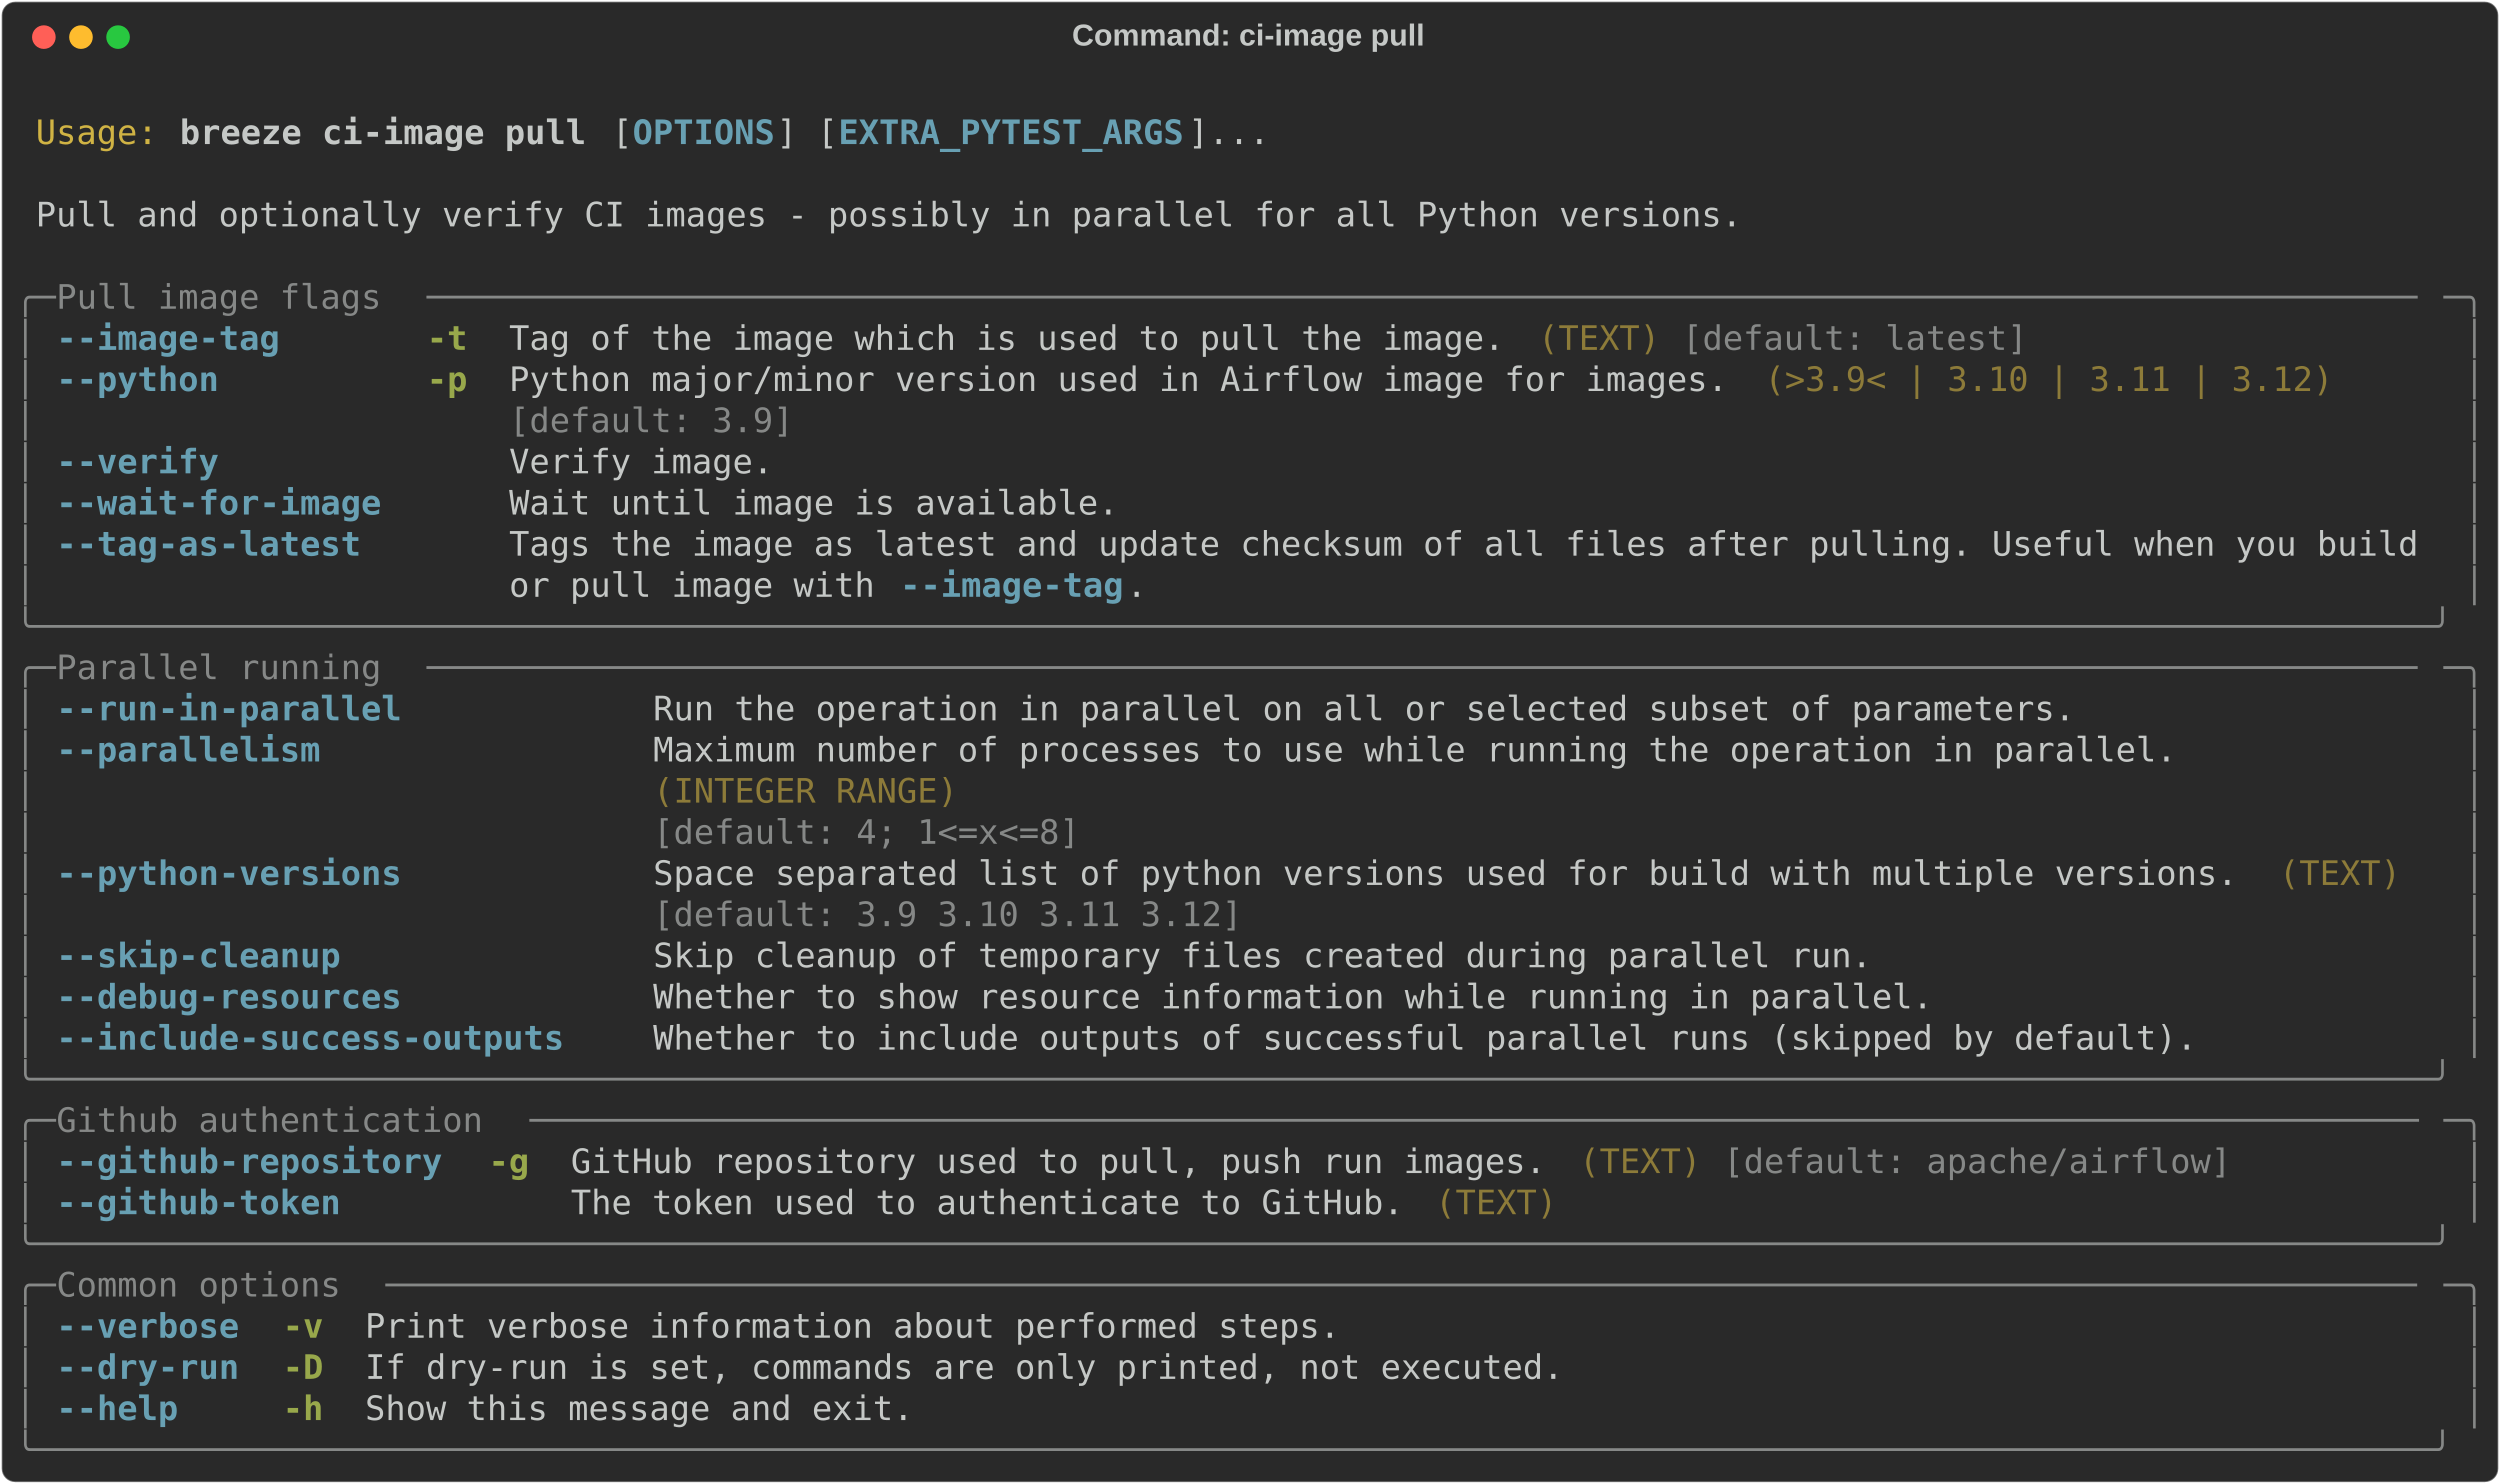
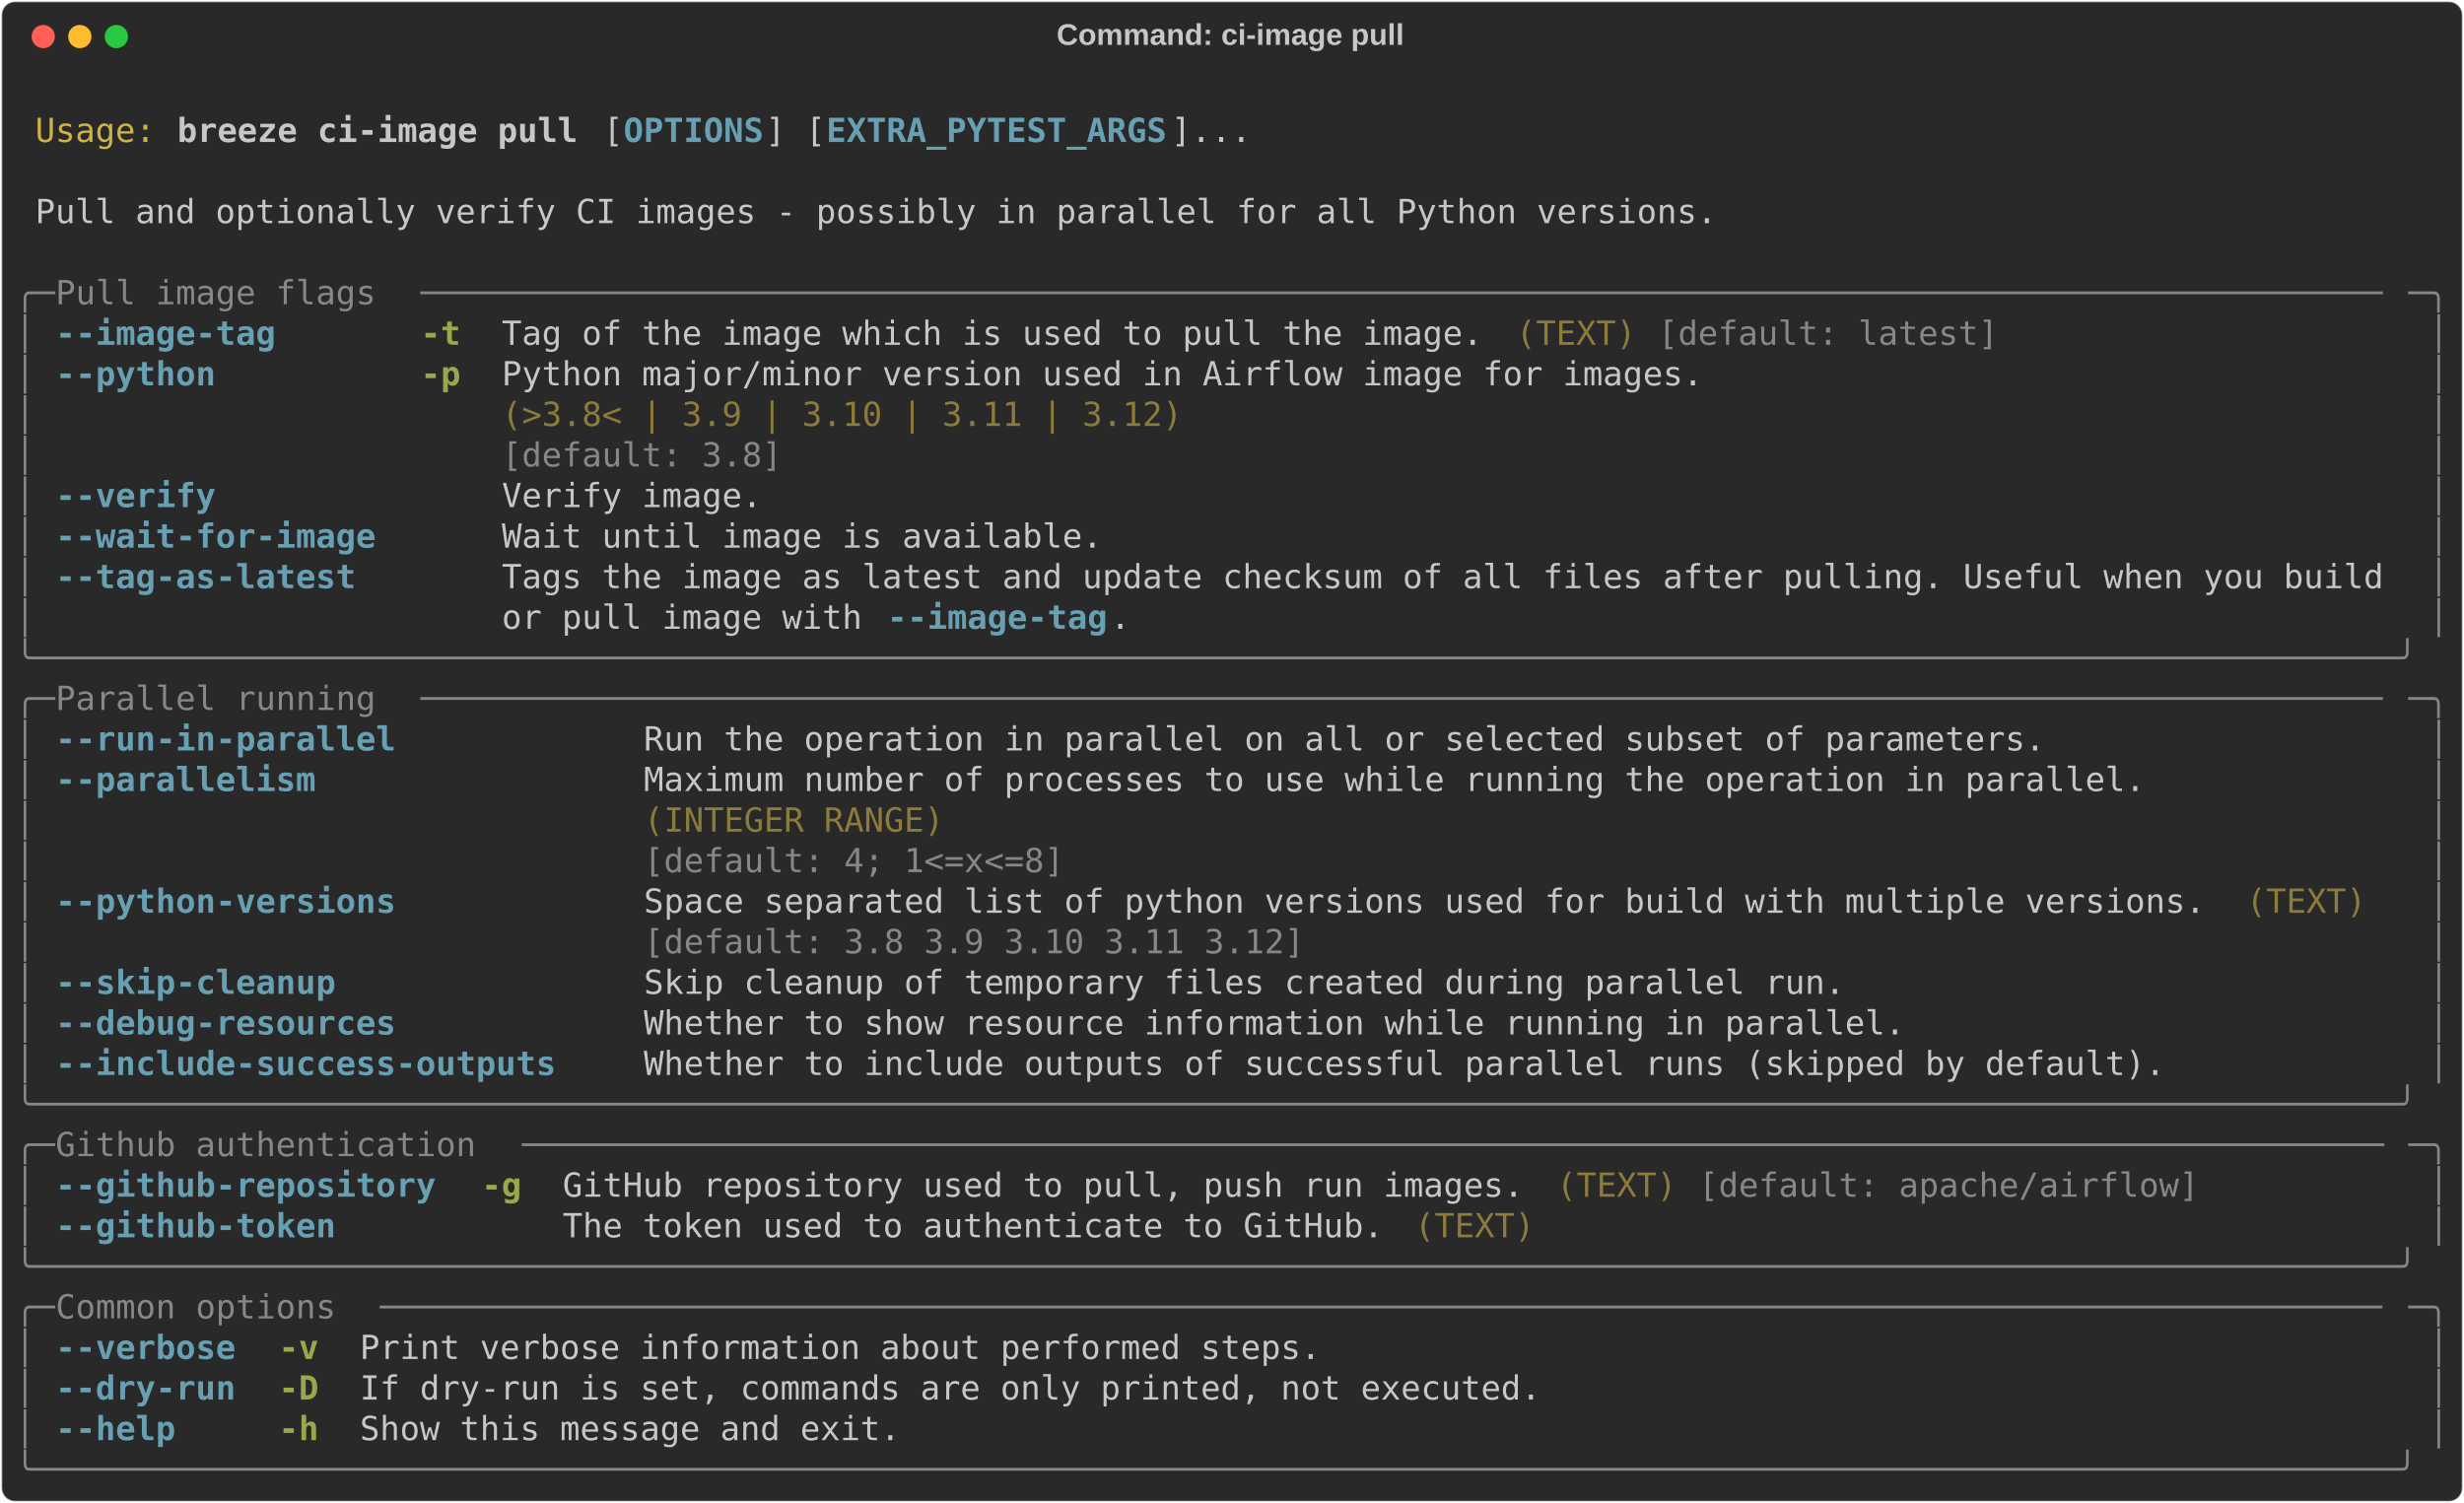
- <svg xmlns="http://www.w3.org/2000/svg" class="rich-terminal" viewBox="0 0 1482 879.6">
+ <svg xmlns="http://www.w3.org/2000/svg" class="rich-terminal" viewBox="0 0 1482 904.0">
  <style>

    @font-face {
        font-family: "Fira Code";
        src: local("FiraCode-Regular"),
                url("https://cdnjs.cloudflare.com/ajax/libs/firacode/6.2.0/woff2/FiraCode-Regular.woff2") format("woff2"),
                url("https://cdnjs.cloudflare.com/ajax/libs/firacode/6.2.0/woff/FiraCode-Regular.woff") format("woff");
        font-style: normal;
        font-weight: 400;
    }
    @font-face {
        font-family: "Fira Code";
        src: local("FiraCode-Bold"),
                url("https://cdnjs.cloudflare.com/ajax/libs/firacode/6.2.0/woff2/FiraCode-Bold.woff2") format("woff2"),
                url("https://cdnjs.cloudflare.com/ajax/libs/firacode/6.2.0/woff/FiraCode-Bold.woff") format("woff");
        font-style: bold;
        font-weight: 700;
    }

    .breeze-ci-image-pull-matrix {
        font-family: Fira Code, monospace;
        font-size: 20px;
        line-height: 24.4px;
        font-variant-east-asian: full-width;
    }

    .breeze-ci-image-pull-title {
        font-size: 18px;
        font-weight: bold;
        font-family: arial;
    }

    .breeze-ci-image-pull-r1 { fill: #c5c8c6 }
.breeze-ci-image-pull-r2 { fill: #d0b344 }
.breeze-ci-image-pull-r3 { fill: #c5c8c6;font-weight: bold }
.breeze-ci-image-pull-r4 { fill: #68a0b3;font-weight: bold }
.breeze-ci-image-pull-r5 { fill: #868887 }
.breeze-ci-image-pull-r6 { fill: #98a84b;font-weight: bold }
.breeze-ci-image-pull-r7 { fill: #8d7b39 }
    </style>
  <defs>
    <clipPath id="breeze-ci-image-pull-clip-terminal">
-       <rect x="0" y="0" width="1463.0" height="828.6" />
+       <rect x="0" y="0" width="1463.0" height="853.0" />
    </clipPath>
    <clipPath id="breeze-ci-image-pull-line-0">
      <rect x="0" y="1.5" width="1464" height="24.65" />
    </clipPath>
    <clipPath id="breeze-ci-image-pull-line-1">
      <rect x="0" y="25.9" width="1464" height="24.65" />
    </clipPath>
    <clipPath id="breeze-ci-image-pull-line-2">
      <rect x="0" y="50.3" width="1464" height="24.65" />
    </clipPath>
    <clipPath id="breeze-ci-image-pull-line-3">
      <rect x="0" y="74.7" width="1464" height="24.65" />
    </clipPath>
    <clipPath id="breeze-ci-image-pull-line-4">
      <rect x="0" y="99.1" width="1464" height="24.65" />
    </clipPath>
    <clipPath id="breeze-ci-image-pull-line-5">
      <rect x="0" y="123.5" width="1464" height="24.65" />
    </clipPath>
    <clipPath id="breeze-ci-image-pull-line-6">
      <rect x="0" y="147.9" width="1464" height="24.65" />
    </clipPath>
    <clipPath id="breeze-ci-image-pull-line-7">
      <rect x="0" y="172.3" width="1464" height="24.65" />
    </clipPath>
    <clipPath id="breeze-ci-image-pull-line-8">
      <rect x="0" y="196.7" width="1464" height="24.65" />
    </clipPath>
    <clipPath id="breeze-ci-image-pull-line-9">
      <rect x="0" y="221.1" width="1464" height="24.65" />
    </clipPath>
    <clipPath id="breeze-ci-image-pull-line-10">
      <rect x="0" y="245.5" width="1464" height="24.65" />
    </clipPath>
    <clipPath id="breeze-ci-image-pull-line-11">
      <rect x="0" y="269.9" width="1464" height="24.65" />
    </clipPath>
    <clipPath id="breeze-ci-image-pull-line-12">
      <rect x="0" y="294.3" width="1464" height="24.65" />
    </clipPath>
    <clipPath id="breeze-ci-image-pull-line-13">
      <rect x="0" y="318.7" width="1464" height="24.65" />
    </clipPath>
    <clipPath id="breeze-ci-image-pull-line-14">
      <rect x="0" y="343.1" width="1464" height="24.65" />
    </clipPath>
    <clipPath id="breeze-ci-image-pull-line-15">
      <rect x="0" y="367.5" width="1464" height="24.65" />
    </clipPath>
    <clipPath id="breeze-ci-image-pull-line-16">
      <rect x="0" y="391.9" width="1464" height="24.65" />
    </clipPath>
    <clipPath id="breeze-ci-image-pull-line-17">
      <rect x="0" y="416.3" width="1464" height="24.65" />
    </clipPath>
    <clipPath id="breeze-ci-image-pull-line-18">
      <rect x="0" y="440.7" width="1464" height="24.65" />
    </clipPath>
    <clipPath id="breeze-ci-image-pull-line-19">
      <rect x="0" y="465.1" width="1464" height="24.65" />
    </clipPath>
    <clipPath id="breeze-ci-image-pull-line-20">
      <rect x="0" y="489.5" width="1464" height="24.65" />
    </clipPath>
    <clipPath id="breeze-ci-image-pull-line-21">
      <rect x="0" y="513.9" width="1464" height="24.65" />
    </clipPath>
    <clipPath id="breeze-ci-image-pull-line-22">
      <rect x="0" y="538.3" width="1464" height="24.65" />
    </clipPath>
    <clipPath id="breeze-ci-image-pull-line-23">
      <rect x="0" y="562.7" width="1464" height="24.65" />
    </clipPath>
    <clipPath id="breeze-ci-image-pull-line-24">
      <rect x="0" y="587.1" width="1464" height="24.65" />
    </clipPath>
    <clipPath id="breeze-ci-image-pull-line-25">
      <rect x="0" y="611.5" width="1464" height="24.65" />
    </clipPath>
    <clipPath id="breeze-ci-image-pull-line-26">
      <rect x="0" y="635.9" width="1464" height="24.65" />
    </clipPath>
    <clipPath id="breeze-ci-image-pull-line-27">
      <rect x="0" y="660.3" width="1464" height="24.65" />
    </clipPath>
    <clipPath id="breeze-ci-image-pull-line-28">
      <rect x="0" y="684.7" width="1464" height="24.65" />
    </clipPath>
    <clipPath id="breeze-ci-image-pull-line-29">
      <rect x="0" y="709.1" width="1464" height="24.65" />
    </clipPath>
    <clipPath id="breeze-ci-image-pull-line-30">
      <rect x="0" y="733.5" width="1464" height="24.65" />
    </clipPath>
    <clipPath id="breeze-ci-image-pull-line-31">
      <rect x="0" y="757.9" width="1464" height="24.65" />
    </clipPath>
    <clipPath id="breeze-ci-image-pull-line-32">
      <rect x="0" y="782.3" width="1464" height="24.65" />
    </clipPath>
+     <clipPath id="breeze-ci-image-pull-line-33">
+       <rect x="0" y="806.7" width="1464" height="24.65" />
+     </clipPath>
  </defs>
-   <rect fill="#292929" stroke="rgba(255,255,255,0.35)" stroke-width="1" x="1" y="1" width="1480" height="877.6" rx="8" />
+   <rect fill="#292929" stroke="rgba(255,255,255,0.35)" stroke-width="1" x="1" y="1" width="1480" height="902" rx="8" />
  <text class="breeze-ci-image-pull-title" fill="#c5c8c6" text-anchor="middle" x="740" y="27">Command: ci-image pull</text>
  <g transform="translate(26,22)">
    <circle cx="0" cy="0" r="7" fill="#ff5f57" />
    <circle cx="22" cy="0" r="7" fill="#febc2e" />
    <circle cx="44" cy="0" r="7" fill="#28c840" />
  </g>
  <g transform="translate(9, 41)" clip-path="url(#breeze-ci-image-pull-clip-terminal)">
    <g class="breeze-ci-image-pull-matrix">
      <text class="breeze-ci-image-pull-r1" x="1464" y="20" textLength="12.2" clip-path="url(#breeze-ci-image-pull-line-0)">
</text>
      <text class="breeze-ci-image-pull-r2" x="12.2" y="44.4" textLength="73.2" clip-path="url(#breeze-ci-image-pull-line-1)">Usage:</text>
      <text class="breeze-ci-image-pull-r3" x="97.6" y="44.4" textLength="244" clip-path="url(#breeze-ci-image-pull-line-1)">breeze ci-image pull</text>
      <text class="breeze-ci-image-pull-r1" x="353.8" y="44.4" textLength="12.2" clip-path="url(#breeze-ci-image-pull-line-1)">[</text>
      <text class="breeze-ci-image-pull-r4" x="366" y="44.4" textLength="85.4" clip-path="url(#breeze-ci-image-pull-line-1)">OPTIONS</text>
      <text class="breeze-ci-image-pull-r1" x="451.4" y="44.4" textLength="36.6" clip-path="url(#breeze-ci-image-pull-line-1)">] [</text>
      <text class="breeze-ci-image-pull-r4" x="488" y="44.4" textLength="207.4" clip-path="url(#breeze-ci-image-pull-line-1)">EXTRA_PYTEST_ARGS</text>
      <text class="breeze-ci-image-pull-r1" x="695.4" y="44.4" textLength="48.8" clip-path="url(#breeze-ci-image-pull-line-1)">]...</text>
      <text class="breeze-ci-image-pull-r1" x="1464" y="44.4" textLength="12.2" clip-path="url(#breeze-ci-image-pull-line-1)">
</text>
      <text class="breeze-ci-image-pull-r1" x="1464" y="68.8" textLength="12.2" clip-path="url(#breeze-ci-image-pull-line-2)">
</text>
      <text class="breeze-ci-image-pull-r1" x="12.2" y="93.2" textLength="1024.8" clip-path="url(#breeze-ci-image-pull-line-3)">Pull and optionally verify CI images - possibly in parallel for all Python versions.</text>
      <text class="breeze-ci-image-pull-r1" x="1464" y="93.2" textLength="12.2" clip-path="url(#breeze-ci-image-pull-line-3)">
</text>
      <text class="breeze-ci-image-pull-r1" x="1464" y="117.6" textLength="12.2" clip-path="url(#breeze-ci-image-pull-line-4)">
</text>
      <text class="breeze-ci-image-pull-r5" x="0" y="142" textLength="24.4" clip-path="url(#breeze-ci-image-pull-line-5)">╭─</text>
      <text class="breeze-ci-image-pull-r5" x="24.4" y="142" textLength="219.6" clip-path="url(#breeze-ci-image-pull-line-5)"> Pull image flags </text>
      <text class="breeze-ci-image-pull-r5" x="244" y="142" textLength="1195.6" clip-path="url(#breeze-ci-image-pull-line-5)">──────────────────────────────────────────────────────────────────────────────────────────────────</text>
      <text class="breeze-ci-image-pull-r5" x="1439.6" y="142" textLength="24.4" clip-path="url(#breeze-ci-image-pull-line-5)">─╮</text>
      <text class="breeze-ci-image-pull-r1" x="1464" y="142" textLength="12.2" clip-path="url(#breeze-ci-image-pull-line-5)">
</text>
      <text class="breeze-ci-image-pull-r5" x="0" y="166.4" textLength="12.2" clip-path="url(#breeze-ci-image-pull-line-6)">│</text>
      <text class="breeze-ci-image-pull-r4" x="24.4" y="166.4" textLength="134.2" clip-path="url(#breeze-ci-image-pull-line-6)">--image-tag</text>
      <text class="breeze-ci-image-pull-r6" x="244" y="166.4" textLength="24.4" clip-path="url(#breeze-ci-image-pull-line-6)">-t</text>
      <text class="breeze-ci-image-pull-r1" x="292.8" y="166.4" textLength="597.8" clip-path="url(#breeze-ci-image-pull-line-6)">Tag of the image which is used to pull the image.</text>
      <text class="breeze-ci-image-pull-r7" x="902.8" y="166.4" textLength="73.2" clip-path="url(#breeze-ci-image-pull-line-6)">(TEXT)</text>
      <text class="breeze-ci-image-pull-r5" x="988.2" y="166.4" textLength="207.4" clip-path="url(#breeze-ci-image-pull-line-6)">[default: latest]</text>
      <text class="breeze-ci-image-pull-r5" x="1451.8" y="166.4" textLength="12.2" clip-path="url(#breeze-ci-image-pull-line-6)">│</text>
      <text class="breeze-ci-image-pull-r1" x="1464" y="166.4" textLength="12.2" clip-path="url(#breeze-ci-image-pull-line-6)">
</text>
      <text class="breeze-ci-image-pull-r5" x="0" y="190.8" textLength="12.2" clip-path="url(#breeze-ci-image-pull-line-7)">│</text>
      <text class="breeze-ci-image-pull-r4" x="24.4" y="190.8" textLength="97.6" clip-path="url(#breeze-ci-image-pull-line-7)">--python</text>
      <text class="breeze-ci-image-pull-r6" x="244" y="190.8" textLength="24.4" clip-path="url(#breeze-ci-image-pull-line-7)">-p</text>
      <text class="breeze-ci-image-pull-r1" x="292.8" y="190.8" textLength="732" clip-path="url(#breeze-ci-image-pull-line-7)">Python major/minor version used in Airflow image for images.</text>
-       <text class="breeze-ci-image-pull-r7" x="1037" y="190.8" textLength="341.6" clip-path="url(#breeze-ci-image-pull-line-7)">(&gt;3.9&lt; | 3.10 | 3.11 | 3.12)</text>
      <text class="breeze-ci-image-pull-r5" x="1451.8" y="190.8" textLength="12.2" clip-path="url(#breeze-ci-image-pull-line-7)">│</text>
      <text class="breeze-ci-image-pull-r1" x="1464" y="190.8" textLength="12.2" clip-path="url(#breeze-ci-image-pull-line-7)">
</text>
      <text class="breeze-ci-image-pull-r5" x="0" y="215.2" textLength="12.2" clip-path="url(#breeze-ci-image-pull-line-8)">│</text>
-       <text class="breeze-ci-image-pull-r5" x="292.8" y="215.2" textLength="732" clip-path="url(#breeze-ci-image-pull-line-8)">[default: 3.9]                                              </text>
+       <text class="breeze-ci-image-pull-r7" x="292.8" y="215.2" textLength="732" clip-path="url(#breeze-ci-image-pull-line-8)">(&gt;3.8&lt; | 3.9 | 3.10 | 3.11 | 3.12)                          </text>
      <text class="breeze-ci-image-pull-r5" x="1451.8" y="215.2" textLength="12.2" clip-path="url(#breeze-ci-image-pull-line-8)">│</text>
      <text class="breeze-ci-image-pull-r1" x="1464" y="215.2" textLength="12.2" clip-path="url(#breeze-ci-image-pull-line-8)">
</text>
      <text class="breeze-ci-image-pull-r5" x="0" y="239.6" textLength="12.2" clip-path="url(#breeze-ci-image-pull-line-9)">│</text>
-       <text class="breeze-ci-image-pull-r4" x="24.4" y="239.6" textLength="97.6" clip-path="url(#breeze-ci-image-pull-line-9)">--verify</text>
-       <text class="breeze-ci-image-pull-r1" x="292.8" y="239.6" textLength="158.6" clip-path="url(#breeze-ci-image-pull-line-9)">Verify image.</text>
+       <text class="breeze-ci-image-pull-r5" x="292.8" y="239.6" textLength="732" clip-path="url(#breeze-ci-image-pull-line-9)">[default: 3.8]                                              </text>
      <text class="breeze-ci-image-pull-r5" x="1451.8" y="239.6" textLength="12.2" clip-path="url(#breeze-ci-image-pull-line-9)">│</text>
      <text class="breeze-ci-image-pull-r1" x="1464" y="239.6" textLength="12.2" clip-path="url(#breeze-ci-image-pull-line-9)">
</text>
      <text class="breeze-ci-image-pull-r5" x="0" y="264" textLength="12.2" clip-path="url(#breeze-ci-image-pull-line-10)">│</text>
-       <text class="breeze-ci-image-pull-r4" x="24.4" y="264" textLength="195.2" clip-path="url(#breeze-ci-image-pull-line-10)">--wait-for-image</text>
-       <text class="breeze-ci-image-pull-r1" x="292.8" y="264" textLength="366" clip-path="url(#breeze-ci-image-pull-line-10)">Wait until image is available.</text>
+       <text class="breeze-ci-image-pull-r4" x="24.4" y="264" textLength="97.6" clip-path="url(#breeze-ci-image-pull-line-10)">--verify</text>
+       <text class="breeze-ci-image-pull-r1" x="292.8" y="264" textLength="158.6" clip-path="url(#breeze-ci-image-pull-line-10)">Verify image.</text>
      <text class="breeze-ci-image-pull-r5" x="1451.8" y="264" textLength="12.2" clip-path="url(#breeze-ci-image-pull-line-10)">│</text>
      <text class="breeze-ci-image-pull-r1" x="1464" y="264" textLength="12.2" clip-path="url(#breeze-ci-image-pull-line-10)">
</text>
      <text class="breeze-ci-image-pull-r5" x="0" y="288.4" textLength="12.2" clip-path="url(#breeze-ci-image-pull-line-11)">│</text>
-       <text class="breeze-ci-image-pull-r4" x="24.4" y="288.4" textLength="183" clip-path="url(#breeze-ci-image-pull-line-11)">--tag-as-latest</text>
-       <text class="breeze-ci-image-pull-r1" x="292.8" y="288.4" textLength="1146.8" clip-path="url(#breeze-ci-image-pull-line-11)">Tags the image as latest and update checksum of all files after pulling. Useful when you build</text>
+       <text class="breeze-ci-image-pull-r4" x="24.4" y="288.4" textLength="195.2" clip-path="url(#breeze-ci-image-pull-line-11)">--wait-for-image</text>
+       <text class="breeze-ci-image-pull-r1" x="292.8" y="288.4" textLength="366" clip-path="url(#breeze-ci-image-pull-line-11)">Wait until image is available.</text>
      <text class="breeze-ci-image-pull-r5" x="1451.8" y="288.4" textLength="12.2" clip-path="url(#breeze-ci-image-pull-line-11)">│</text>
      <text class="breeze-ci-image-pull-r1" x="1464" y="288.4" textLength="12.2" clip-path="url(#breeze-ci-image-pull-line-11)">
</text>
      <text class="breeze-ci-image-pull-r5" x="0" y="312.8" textLength="12.2" clip-path="url(#breeze-ci-image-pull-line-12)">│</text>
-       <text class="breeze-ci-image-pull-r1" x="292.8" y="312.8" textLength="231.8" clip-path="url(#breeze-ci-image-pull-line-12)">or pull image with </text>
-       <text class="breeze-ci-image-pull-r4" x="524.6" y="312.8" textLength="134.2" clip-path="url(#breeze-ci-image-pull-line-12)">--image-tag</text>
-       <text class="breeze-ci-image-pull-r1" x="658.8" y="312.8" textLength="780.8" clip-path="url(#breeze-ci-image-pull-line-12)">.                                                               </text>
+       <text class="breeze-ci-image-pull-r4" x="24.4" y="312.8" textLength="183" clip-path="url(#breeze-ci-image-pull-line-12)">--tag-as-latest</text>
+       <text class="breeze-ci-image-pull-r1" x="292.8" y="312.8" textLength="1146.8" clip-path="url(#breeze-ci-image-pull-line-12)">Tags the image as latest and update checksum of all files after pulling. Useful when you build</text>
      <text class="breeze-ci-image-pull-r5" x="1451.8" y="312.8" textLength="12.2" clip-path="url(#breeze-ci-image-pull-line-12)">│</text>
      <text class="breeze-ci-image-pull-r1" x="1464" y="312.8" textLength="12.2" clip-path="url(#breeze-ci-image-pull-line-12)">
</text>
-       <text class="breeze-ci-image-pull-r5" x="0" y="337.2" textLength="1464" clip-path="url(#breeze-ci-image-pull-line-13)">╰──────────────────────────────────────────────────────────────────────────────────────────────────────────────────────╯</text>
+       <text class="breeze-ci-image-pull-r5" x="0" y="337.2" textLength="12.2" clip-path="url(#breeze-ci-image-pull-line-13)">│</text>
+       <text class="breeze-ci-image-pull-r1" x="292.8" y="337.2" textLength="231.8" clip-path="url(#breeze-ci-image-pull-line-13)">or pull image with </text>
+       <text class="breeze-ci-image-pull-r4" x="524.6" y="337.2" textLength="134.2" clip-path="url(#breeze-ci-image-pull-line-13)">--image-tag</text>
+       <text class="breeze-ci-image-pull-r1" x="658.8" y="337.2" textLength="780.8" clip-path="url(#breeze-ci-image-pull-line-13)">.                                                               </text>
+       <text class="breeze-ci-image-pull-r5" x="1451.8" y="337.2" textLength="12.2" clip-path="url(#breeze-ci-image-pull-line-13)">│</text>
      <text class="breeze-ci-image-pull-r1" x="1464" y="337.2" textLength="12.2" clip-path="url(#breeze-ci-image-pull-line-13)">
</text>
-       <text class="breeze-ci-image-pull-r5" x="0" y="361.6" textLength="24.4" clip-path="url(#breeze-ci-image-pull-line-14)">╭─</text>
-       <text class="breeze-ci-image-pull-r5" x="24.4" y="361.6" textLength="219.6" clip-path="url(#breeze-ci-image-pull-line-14)"> Parallel running </text>
-       <text class="breeze-ci-image-pull-r5" x="244" y="361.6" textLength="1195.6" clip-path="url(#breeze-ci-image-pull-line-14)">──────────────────────────────────────────────────────────────────────────────────────────────────</text>
-       <text class="breeze-ci-image-pull-r5" x="1439.6" y="361.6" textLength="24.4" clip-path="url(#breeze-ci-image-pull-line-14)">─╮</text>
+       <text class="breeze-ci-image-pull-r5" x="0" y="361.6" textLength="1464" clip-path="url(#breeze-ci-image-pull-line-14)">╰──────────────────────────────────────────────────────────────────────────────────────────────────────────────────────╯</text>
      <text class="breeze-ci-image-pull-r1" x="1464" y="361.6" textLength="12.2" clip-path="url(#breeze-ci-image-pull-line-14)">
</text>
-       <text class="breeze-ci-image-pull-r5" x="0" y="386" textLength="12.2" clip-path="url(#breeze-ci-image-pull-line-15)">│</text>
-       <text class="breeze-ci-image-pull-r4" x="24.4" y="386" textLength="207.4" clip-path="url(#breeze-ci-image-pull-line-15)">--run-in-parallel</text>
-       <text class="breeze-ci-image-pull-r1" x="378.2" y="386" textLength="854" clip-path="url(#breeze-ci-image-pull-line-15)">Run the operation in parallel on all or selected subset of parameters.</text>
-       <text class="breeze-ci-image-pull-r5" x="1451.8" y="386" textLength="12.2" clip-path="url(#breeze-ci-image-pull-line-15)">│</text>
+       <text class="breeze-ci-image-pull-r5" x="0" y="386" textLength="24.4" clip-path="url(#breeze-ci-image-pull-line-15)">╭─</text>
+       <text class="breeze-ci-image-pull-r5" x="24.4" y="386" textLength="219.6" clip-path="url(#breeze-ci-image-pull-line-15)"> Parallel running </text>
+       <text class="breeze-ci-image-pull-r5" x="244" y="386" textLength="1195.6" clip-path="url(#breeze-ci-image-pull-line-15)">──────────────────────────────────────────────────────────────────────────────────────────────────</text>
+       <text class="breeze-ci-image-pull-r5" x="1439.6" y="386" textLength="24.4" clip-path="url(#breeze-ci-image-pull-line-15)">─╮</text>
      <text class="breeze-ci-image-pull-r1" x="1464" y="386" textLength="12.2" clip-path="url(#breeze-ci-image-pull-line-15)">
</text>
      <text class="breeze-ci-image-pull-r5" x="0" y="410.4" textLength="12.2" clip-path="url(#breeze-ci-image-pull-line-16)">│</text>
-       <text class="breeze-ci-image-pull-r4" x="24.4" y="410.4" textLength="158.6" clip-path="url(#breeze-ci-image-pull-line-16)">--parallelism</text>
-       <text class="breeze-ci-image-pull-r1" x="378.2" y="410.4" textLength="915" clip-path="url(#breeze-ci-image-pull-line-16)">Maximum number of processes to use while running the operation in parallel.</text>
+       <text class="breeze-ci-image-pull-r4" x="24.4" y="410.4" textLength="207.4" clip-path="url(#breeze-ci-image-pull-line-16)">--run-in-parallel</text>
+       <text class="breeze-ci-image-pull-r1" x="378.2" y="410.4" textLength="854" clip-path="url(#breeze-ci-image-pull-line-16)">Run the operation in parallel on all or selected subset of parameters.</text>
      <text class="breeze-ci-image-pull-r5" x="1451.8" y="410.4" textLength="12.2" clip-path="url(#breeze-ci-image-pull-line-16)">│</text>
      <text class="breeze-ci-image-pull-r1" x="1464" y="410.4" textLength="12.2" clip-path="url(#breeze-ci-image-pull-line-16)">
</text>
      <text class="breeze-ci-image-pull-r5" x="0" y="434.8" textLength="12.2" clip-path="url(#breeze-ci-image-pull-line-17)">│</text>
-       <text class="breeze-ci-image-pull-r7" x="378.2" y="434.8" textLength="915" clip-path="url(#breeze-ci-image-pull-line-17)">(INTEGER RANGE)                                                            </text>
+       <text class="breeze-ci-image-pull-r4" x="24.4" y="434.8" textLength="158.6" clip-path="url(#breeze-ci-image-pull-line-17)">--parallelism</text>
+       <text class="breeze-ci-image-pull-r1" x="378.2" y="434.8" textLength="915" clip-path="url(#breeze-ci-image-pull-line-17)">Maximum number of processes to use while running the operation in parallel.</text>
      <text class="breeze-ci-image-pull-r5" x="1451.8" y="434.8" textLength="12.2" clip-path="url(#breeze-ci-image-pull-line-17)">│</text>
      <text class="breeze-ci-image-pull-r1" x="1464" y="434.8" textLength="12.2" clip-path="url(#breeze-ci-image-pull-line-17)">
</text>
      <text class="breeze-ci-image-pull-r5" x="0" y="459.2" textLength="12.2" clip-path="url(#breeze-ci-image-pull-line-18)">│</text>
-       <text class="breeze-ci-image-pull-r5" x="378.2" y="459.2" textLength="915" clip-path="url(#breeze-ci-image-pull-line-18)">[default: 4; 1&lt;=x&lt;=8]                                                      </text>
+       <text class="breeze-ci-image-pull-r7" x="378.2" y="459.2" textLength="915" clip-path="url(#breeze-ci-image-pull-line-18)">(INTEGER RANGE)                                                            </text>
      <text class="breeze-ci-image-pull-r5" x="1451.8" y="459.2" textLength="12.2" clip-path="url(#breeze-ci-image-pull-line-18)">│</text>
      <text class="breeze-ci-image-pull-r1" x="1464" y="459.2" textLength="12.2" clip-path="url(#breeze-ci-image-pull-line-18)">
</text>
      <text class="breeze-ci-image-pull-r5" x="0" y="483.6" textLength="12.2" clip-path="url(#breeze-ci-image-pull-line-19)">│</text>
-       <text class="breeze-ci-image-pull-r4" x="24.4" y="483.6" textLength="207.4" clip-path="url(#breeze-ci-image-pull-line-19)">--python-versions</text>
-       <text class="breeze-ci-image-pull-r1" x="378.2" y="483.6" textLength="951.6" clip-path="url(#breeze-ci-image-pull-line-19)">Space separated list of python versions used for build with multiple versions.</text>
-       <text class="breeze-ci-image-pull-r7" x="1342" y="483.6" textLength="73.2" clip-path="url(#breeze-ci-image-pull-line-19)">(TEXT)</text>
+       <text class="breeze-ci-image-pull-r5" x="378.2" y="483.6" textLength="915" clip-path="url(#breeze-ci-image-pull-line-19)">[default: 4; 1&lt;=x&lt;=8]                                                      </text>
      <text class="breeze-ci-image-pull-r5" x="1451.8" y="483.6" textLength="12.2" clip-path="url(#breeze-ci-image-pull-line-19)">│</text>
      <text class="breeze-ci-image-pull-r1" x="1464" y="483.6" textLength="12.2" clip-path="url(#breeze-ci-image-pull-line-19)">
</text>
      <text class="breeze-ci-image-pull-r5" x="0" y="508" textLength="12.2" clip-path="url(#breeze-ci-image-pull-line-20)">│</text>
-       <text class="breeze-ci-image-pull-r5" x="378.2" y="508" textLength="951.6" clip-path="url(#breeze-ci-image-pull-line-20)">[default: 3.9 3.10 3.11 3.12]                                                 </text>
+       <text class="breeze-ci-image-pull-r4" x="24.4" y="508" textLength="207.4" clip-path="url(#breeze-ci-image-pull-line-20)">--python-versions</text>
+       <text class="breeze-ci-image-pull-r1" x="378.2" y="508" textLength="951.6" clip-path="url(#breeze-ci-image-pull-line-20)">Space separated list of python versions used for build with multiple versions.</text>
+       <text class="breeze-ci-image-pull-r7" x="1342" y="508" textLength="73.2" clip-path="url(#breeze-ci-image-pull-line-20)">(TEXT)</text>
      <text class="breeze-ci-image-pull-r5" x="1451.8" y="508" textLength="12.2" clip-path="url(#breeze-ci-image-pull-line-20)">│</text>
      <text class="breeze-ci-image-pull-r1" x="1464" y="508" textLength="12.2" clip-path="url(#breeze-ci-image-pull-line-20)">
</text>
      <text class="breeze-ci-image-pull-r5" x="0" y="532.4" textLength="12.2" clip-path="url(#breeze-ci-image-pull-line-21)">│</text>
-       <text class="breeze-ci-image-pull-r4" x="24.4" y="532.4" textLength="170.8" clip-path="url(#breeze-ci-image-pull-line-21)">--skip-cleanup</text>
-       <text class="breeze-ci-image-pull-r1" x="378.2" y="532.4" textLength="732" clip-path="url(#breeze-ci-image-pull-line-21)">Skip cleanup of temporary files created during parallel run.</text>
+       <text class="breeze-ci-image-pull-r5" x="378.2" y="532.4" textLength="951.6" clip-path="url(#breeze-ci-image-pull-line-21)">[default: 3.8 3.9 3.10 3.11 3.12]                                             </text>
      <text class="breeze-ci-image-pull-r5" x="1451.8" y="532.4" textLength="12.2" clip-path="url(#breeze-ci-image-pull-line-21)">│</text>
      <text class="breeze-ci-image-pull-r1" x="1464" y="532.4" textLength="12.2" clip-path="url(#breeze-ci-image-pull-line-21)">
</text>
      <text class="breeze-ci-image-pull-r5" x="0" y="556.8" textLength="12.2" clip-path="url(#breeze-ci-image-pull-line-22)">│</text>
-       <text class="breeze-ci-image-pull-r4" x="24.4" y="556.8" textLength="207.4" clip-path="url(#breeze-ci-image-pull-line-22)">--debug-resources</text>
-       <text class="breeze-ci-image-pull-r1" x="378.2" y="556.8" textLength="768.6" clip-path="url(#breeze-ci-image-pull-line-22)">Whether to show resource information while running in parallel.</text>
+       <text class="breeze-ci-image-pull-r4" x="24.4" y="556.8" textLength="170.8" clip-path="url(#breeze-ci-image-pull-line-22)">--skip-cleanup</text>
+       <text class="breeze-ci-image-pull-r1" x="378.2" y="556.8" textLength="732" clip-path="url(#breeze-ci-image-pull-line-22)">Skip cleanup of temporary files created during parallel run.</text>
      <text class="breeze-ci-image-pull-r5" x="1451.8" y="556.8" textLength="12.2" clip-path="url(#breeze-ci-image-pull-line-22)">│</text>
      <text class="breeze-ci-image-pull-r1" x="1464" y="556.8" textLength="12.2" clip-path="url(#breeze-ci-image-pull-line-22)">
</text>
      <text class="breeze-ci-image-pull-r5" x="0" y="581.2" textLength="12.2" clip-path="url(#breeze-ci-image-pull-line-23)">│</text>
-       <text class="breeze-ci-image-pull-r4" x="24.4" y="581.2" textLength="305" clip-path="url(#breeze-ci-image-pull-line-23)">--include-success-outputs</text>
-       <text class="breeze-ci-image-pull-r1" x="378.2" y="581.2" textLength="927.2" clip-path="url(#breeze-ci-image-pull-line-23)">Whether to include outputs of successful parallel runs (skipped by default).</text>
+       <text class="breeze-ci-image-pull-r4" x="24.4" y="581.2" textLength="207.4" clip-path="url(#breeze-ci-image-pull-line-23)">--debug-resources</text>
+       <text class="breeze-ci-image-pull-r1" x="378.2" y="581.2" textLength="768.6" clip-path="url(#breeze-ci-image-pull-line-23)">Whether to show resource information while running in parallel.</text>
      <text class="breeze-ci-image-pull-r5" x="1451.8" y="581.2" textLength="12.2" clip-path="url(#breeze-ci-image-pull-line-23)">│</text>
      <text class="breeze-ci-image-pull-r1" x="1464" y="581.2" textLength="12.2" clip-path="url(#breeze-ci-image-pull-line-23)">
</text>
-       <text class="breeze-ci-image-pull-r5" x="0" y="605.6" textLength="1464" clip-path="url(#breeze-ci-image-pull-line-24)">╰──────────────────────────────────────────────────────────────────────────────────────────────────────────────────────╯</text>
+       <text class="breeze-ci-image-pull-r5" x="0" y="605.6" textLength="12.2" clip-path="url(#breeze-ci-image-pull-line-24)">│</text>
+       <text class="breeze-ci-image-pull-r4" x="24.4" y="605.6" textLength="305" clip-path="url(#breeze-ci-image-pull-line-24)">--include-success-outputs</text>
+       <text class="breeze-ci-image-pull-r1" x="378.2" y="605.6" textLength="927.2" clip-path="url(#breeze-ci-image-pull-line-24)">Whether to include outputs of successful parallel runs (skipped by default).</text>
+       <text class="breeze-ci-image-pull-r5" x="1451.8" y="605.6" textLength="12.2" clip-path="url(#breeze-ci-image-pull-line-24)">│</text>
      <text class="breeze-ci-image-pull-r1" x="1464" y="605.6" textLength="12.2" clip-path="url(#breeze-ci-image-pull-line-24)">
</text>
-       <text class="breeze-ci-image-pull-r5" x="0" y="630" textLength="24.4" clip-path="url(#breeze-ci-image-pull-line-25)">╭─</text>
-       <text class="breeze-ci-image-pull-r5" x="24.4" y="630" textLength="280.6" clip-path="url(#breeze-ci-image-pull-line-25)"> Github authentication </text>
-       <text class="breeze-ci-image-pull-r5" x="305" y="630" textLength="1134.6" clip-path="url(#breeze-ci-image-pull-line-25)">─────────────────────────────────────────────────────────────────────────────────────────────</text>
-       <text class="breeze-ci-image-pull-r5" x="1439.6" y="630" textLength="24.4" clip-path="url(#breeze-ci-image-pull-line-25)">─╮</text>
+       <text class="breeze-ci-image-pull-r5" x="0" y="630" textLength="1464" clip-path="url(#breeze-ci-image-pull-line-25)">╰──────────────────────────────────────────────────────────────────────────────────────────────────────────────────────╯</text>
      <text class="breeze-ci-image-pull-r1" x="1464" y="630" textLength="12.2" clip-path="url(#breeze-ci-image-pull-line-25)">
</text>
-       <text class="breeze-ci-image-pull-r5" x="0" y="654.4" textLength="12.2" clip-path="url(#breeze-ci-image-pull-line-26)">│</text>
-       <text class="breeze-ci-image-pull-r4" x="24.4" y="654.4" textLength="231.8" clip-path="url(#breeze-ci-image-pull-line-26)">--github-repository</text>
-       <text class="breeze-ci-image-pull-r6" x="280.6" y="654.4" textLength="24.4" clip-path="url(#breeze-ci-image-pull-line-26)">-g</text>
-       <text class="breeze-ci-image-pull-r1" x="329.4" y="654.4" textLength="585.6" clip-path="url(#breeze-ci-image-pull-line-26)">GitHub repository used to pull, push run images.</text>
-       <text class="breeze-ci-image-pull-r7" x="927.2" y="654.4" textLength="73.2" clip-path="url(#breeze-ci-image-pull-line-26)">(TEXT)</text>
-       <text class="breeze-ci-image-pull-r5" x="1012.6" y="654.4" textLength="305" clip-path="url(#breeze-ci-image-pull-line-26)">[default: apache/airflow]</text>
-       <text class="breeze-ci-image-pull-r5" x="1451.8" y="654.4" textLength="12.2" clip-path="url(#breeze-ci-image-pull-line-26)">│</text>
+       <text class="breeze-ci-image-pull-r5" x="0" y="654.4" textLength="24.4" clip-path="url(#breeze-ci-image-pull-line-26)">╭─</text>
+       <text class="breeze-ci-image-pull-r5" x="24.4" y="654.4" textLength="280.6" clip-path="url(#breeze-ci-image-pull-line-26)"> Github authentication </text>
+       <text class="breeze-ci-image-pull-r5" x="305" y="654.4" textLength="1134.6" clip-path="url(#breeze-ci-image-pull-line-26)">─────────────────────────────────────────────────────────────────────────────────────────────</text>
+       <text class="breeze-ci-image-pull-r5" x="1439.6" y="654.4" textLength="24.4" clip-path="url(#breeze-ci-image-pull-line-26)">─╮</text>
      <text class="breeze-ci-image-pull-r1" x="1464" y="654.4" textLength="12.2" clip-path="url(#breeze-ci-image-pull-line-26)">
</text>
      <text class="breeze-ci-image-pull-r5" x="0" y="678.8" textLength="12.2" clip-path="url(#breeze-ci-image-pull-line-27)">│</text>
-       <text class="breeze-ci-image-pull-r4" x="24.4" y="678.8" textLength="170.8" clip-path="url(#breeze-ci-image-pull-line-27)">--github-token</text>
-       <text class="breeze-ci-image-pull-r1" x="329.4" y="678.8" textLength="500.2" clip-path="url(#breeze-ci-image-pull-line-27)">The token used to authenticate to GitHub.</text>
-       <text class="breeze-ci-image-pull-r7" x="841.8" y="678.8" textLength="73.2" clip-path="url(#breeze-ci-image-pull-line-27)">(TEXT)</text>
+       <text class="breeze-ci-image-pull-r4" x="24.4" y="678.8" textLength="231.8" clip-path="url(#breeze-ci-image-pull-line-27)">--github-repository</text>
+       <text class="breeze-ci-image-pull-r6" x="280.6" y="678.8" textLength="24.4" clip-path="url(#breeze-ci-image-pull-line-27)">-g</text>
+       <text class="breeze-ci-image-pull-r1" x="329.4" y="678.8" textLength="585.6" clip-path="url(#breeze-ci-image-pull-line-27)">GitHub repository used to pull, push run images.</text>
+       <text class="breeze-ci-image-pull-r7" x="927.2" y="678.8" textLength="73.2" clip-path="url(#breeze-ci-image-pull-line-27)">(TEXT)</text>
+       <text class="breeze-ci-image-pull-r5" x="1012.6" y="678.8" textLength="305" clip-path="url(#breeze-ci-image-pull-line-27)">[default: apache/airflow]</text>
      <text class="breeze-ci-image-pull-r5" x="1451.8" y="678.8" textLength="12.2" clip-path="url(#breeze-ci-image-pull-line-27)">│</text>
      <text class="breeze-ci-image-pull-r1" x="1464" y="678.8" textLength="12.2" clip-path="url(#breeze-ci-image-pull-line-27)">
</text>
-       <text class="breeze-ci-image-pull-r5" x="0" y="703.2" textLength="1464" clip-path="url(#breeze-ci-image-pull-line-28)">╰──────────────────────────────────────────────────────────────────────────────────────────────────────────────────────╯</text>
+       <text class="breeze-ci-image-pull-r5" x="0" y="703.2" textLength="12.2" clip-path="url(#breeze-ci-image-pull-line-28)">│</text>
+       <text class="breeze-ci-image-pull-r4" x="24.4" y="703.2" textLength="170.8" clip-path="url(#breeze-ci-image-pull-line-28)">--github-token</text>
+       <text class="breeze-ci-image-pull-r1" x="329.4" y="703.2" textLength="500.2" clip-path="url(#breeze-ci-image-pull-line-28)">The token used to authenticate to GitHub.</text>
+       <text class="breeze-ci-image-pull-r7" x="841.8" y="703.2" textLength="73.2" clip-path="url(#breeze-ci-image-pull-line-28)">(TEXT)</text>
+       <text class="breeze-ci-image-pull-r5" x="1451.8" y="703.2" textLength="12.2" clip-path="url(#breeze-ci-image-pull-line-28)">│</text>
      <text class="breeze-ci-image-pull-r1" x="1464" y="703.2" textLength="12.2" clip-path="url(#breeze-ci-image-pull-line-28)">
</text>
-       <text class="breeze-ci-image-pull-r5" x="0" y="727.6" textLength="24.4" clip-path="url(#breeze-ci-image-pull-line-29)">╭─</text>
-       <text class="breeze-ci-image-pull-r5" x="24.4" y="727.6" textLength="195.2" clip-path="url(#breeze-ci-image-pull-line-29)"> Common options </text>
-       <text class="breeze-ci-image-pull-r5" x="219.6" y="727.6" textLength="1220" clip-path="url(#breeze-ci-image-pull-line-29)">────────────────────────────────────────────────────────────────────────────────────────────────────</text>
-       <text class="breeze-ci-image-pull-r5" x="1439.6" y="727.6" textLength="24.4" clip-path="url(#breeze-ci-image-pull-line-29)">─╮</text>
+       <text class="breeze-ci-image-pull-r5" x="0" y="727.6" textLength="1464" clip-path="url(#breeze-ci-image-pull-line-29)">╰──────────────────────────────────────────────────────────────────────────────────────────────────────────────────────╯</text>
      <text class="breeze-ci-image-pull-r1" x="1464" y="727.6" textLength="12.2" clip-path="url(#breeze-ci-image-pull-line-29)">
</text>
-       <text class="breeze-ci-image-pull-r5" x="0" y="752" textLength="12.2" clip-path="url(#breeze-ci-image-pull-line-30)">│</text>
-       <text class="breeze-ci-image-pull-r4" x="24.4" y="752" textLength="109.8" clip-path="url(#breeze-ci-image-pull-line-30)">--verbose</text>
-       <text class="breeze-ci-image-pull-r6" x="158.6" y="752" textLength="24.4" clip-path="url(#breeze-ci-image-pull-line-30)">-v</text>
-       <text class="breeze-ci-image-pull-r1" x="207.4" y="752" textLength="585.6" clip-path="url(#breeze-ci-image-pull-line-30)">Print verbose information about performed steps.</text>
-       <text class="breeze-ci-image-pull-r5" x="1451.8" y="752" textLength="12.2" clip-path="url(#breeze-ci-image-pull-line-30)">│</text>
+       <text class="breeze-ci-image-pull-r5" x="0" y="752" textLength="24.4" clip-path="url(#breeze-ci-image-pull-line-30)">╭─</text>
+       <text class="breeze-ci-image-pull-r5" x="24.4" y="752" textLength="195.2" clip-path="url(#breeze-ci-image-pull-line-30)"> Common options </text>
+       <text class="breeze-ci-image-pull-r5" x="219.6" y="752" textLength="1220" clip-path="url(#breeze-ci-image-pull-line-30)">────────────────────────────────────────────────────────────────────────────────────────────────────</text>
+       <text class="breeze-ci-image-pull-r5" x="1439.6" y="752" textLength="24.4" clip-path="url(#breeze-ci-image-pull-line-30)">─╮</text>
      <text class="breeze-ci-image-pull-r1" x="1464" y="752" textLength="12.2" clip-path="url(#breeze-ci-image-pull-line-30)">
</text>
      <text class="breeze-ci-image-pull-r5" x="0" y="776.4" textLength="12.2" clip-path="url(#breeze-ci-image-pull-line-31)">│</text>
-       <text class="breeze-ci-image-pull-r4" x="24.4" y="776.4" textLength="109.8" clip-path="url(#breeze-ci-image-pull-line-31)">--dry-run</text>
-       <text class="breeze-ci-image-pull-r6" x="158.6" y="776.4" textLength="24.4" clip-path="url(#breeze-ci-image-pull-line-31)">-D</text>
-       <text class="breeze-ci-image-pull-r1" x="207.4" y="776.4" textLength="719.8" clip-path="url(#breeze-ci-image-pull-line-31)">If dry-run is set, commands are only printed, not executed.</text>
+       <text class="breeze-ci-image-pull-r4" x="24.4" y="776.4" textLength="109.8" clip-path="url(#breeze-ci-image-pull-line-31)">--verbose</text>
+       <text class="breeze-ci-image-pull-r6" x="158.6" y="776.4" textLength="24.4" clip-path="url(#breeze-ci-image-pull-line-31)">-v</text>
+       <text class="breeze-ci-image-pull-r1" x="207.4" y="776.4" textLength="585.6" clip-path="url(#breeze-ci-image-pull-line-31)">Print verbose information about performed steps.</text>
      <text class="breeze-ci-image-pull-r5" x="1451.8" y="776.4" textLength="12.2" clip-path="url(#breeze-ci-image-pull-line-31)">│</text>
      <text class="breeze-ci-image-pull-r1" x="1464" y="776.4" textLength="12.2" clip-path="url(#breeze-ci-image-pull-line-31)">
</text>
      <text class="breeze-ci-image-pull-r5" x="0" y="800.8" textLength="12.2" clip-path="url(#breeze-ci-image-pull-line-32)">│</text>
-       <text class="breeze-ci-image-pull-r4" x="24.4" y="800.8" textLength="73.2" clip-path="url(#breeze-ci-image-pull-line-32)">--help</text>
-       <text class="breeze-ci-image-pull-r6" x="158.6" y="800.8" textLength="24.4" clip-path="url(#breeze-ci-image-pull-line-32)">-h</text>
-       <text class="breeze-ci-image-pull-r1" x="207.4" y="800.8" textLength="329.4" clip-path="url(#breeze-ci-image-pull-line-32)">Show this message and exit.</text>
+       <text class="breeze-ci-image-pull-r4" x="24.4" y="800.8" textLength="109.8" clip-path="url(#breeze-ci-image-pull-line-32)">--dry-run</text>
+       <text class="breeze-ci-image-pull-r6" x="158.6" y="800.8" textLength="24.4" clip-path="url(#breeze-ci-image-pull-line-32)">-D</text>
+       <text class="breeze-ci-image-pull-r1" x="207.4" y="800.8" textLength="719.8" clip-path="url(#breeze-ci-image-pull-line-32)">If dry-run is set, commands are only printed, not executed.</text>
      <text class="breeze-ci-image-pull-r5" x="1451.8" y="800.8" textLength="12.2" clip-path="url(#breeze-ci-image-pull-line-32)">│</text>
      <text class="breeze-ci-image-pull-r1" x="1464" y="800.8" textLength="12.2" clip-path="url(#breeze-ci-image-pull-line-32)">
</text>
-       <text class="breeze-ci-image-pull-r5" x="0" y="825.2" textLength="1464" clip-path="url(#breeze-ci-image-pull-line-33)">╰──────────────────────────────────────────────────────────────────────────────────────────────────────────────────────╯</text>
+       <text class="breeze-ci-image-pull-r5" x="0" y="825.2" textLength="12.2" clip-path="url(#breeze-ci-image-pull-line-33)">│</text>
+       <text class="breeze-ci-image-pull-r4" x="24.4" y="825.2" textLength="73.2" clip-path="url(#breeze-ci-image-pull-line-33)">--help</text>
+       <text class="breeze-ci-image-pull-r6" x="158.6" y="825.2" textLength="24.4" clip-path="url(#breeze-ci-image-pull-line-33)">-h</text>
+       <text class="breeze-ci-image-pull-r1" x="207.4" y="825.2" textLength="329.4" clip-path="url(#breeze-ci-image-pull-line-33)">Show this message and exit.</text>
+       <text class="breeze-ci-image-pull-r5" x="1451.8" y="825.2" textLength="12.2" clip-path="url(#breeze-ci-image-pull-line-33)">│</text>
      <text class="breeze-ci-image-pull-r1" x="1464" y="825.2" textLength="12.2" clip-path="url(#breeze-ci-image-pull-line-33)">
+ </text>
+       <text class="breeze-ci-image-pull-r5" x="0" y="849.6" textLength="1464" clip-path="url(#breeze-ci-image-pull-line-34)">╰──────────────────────────────────────────────────────────────────────────────────────────────────────────────────────╯</text>
+       <text class="breeze-ci-image-pull-r1" x="1464" y="849.6" textLength="12.2" clip-path="url(#breeze-ci-image-pull-line-34)">
</text>
    </g>
  </g>
</svg>
